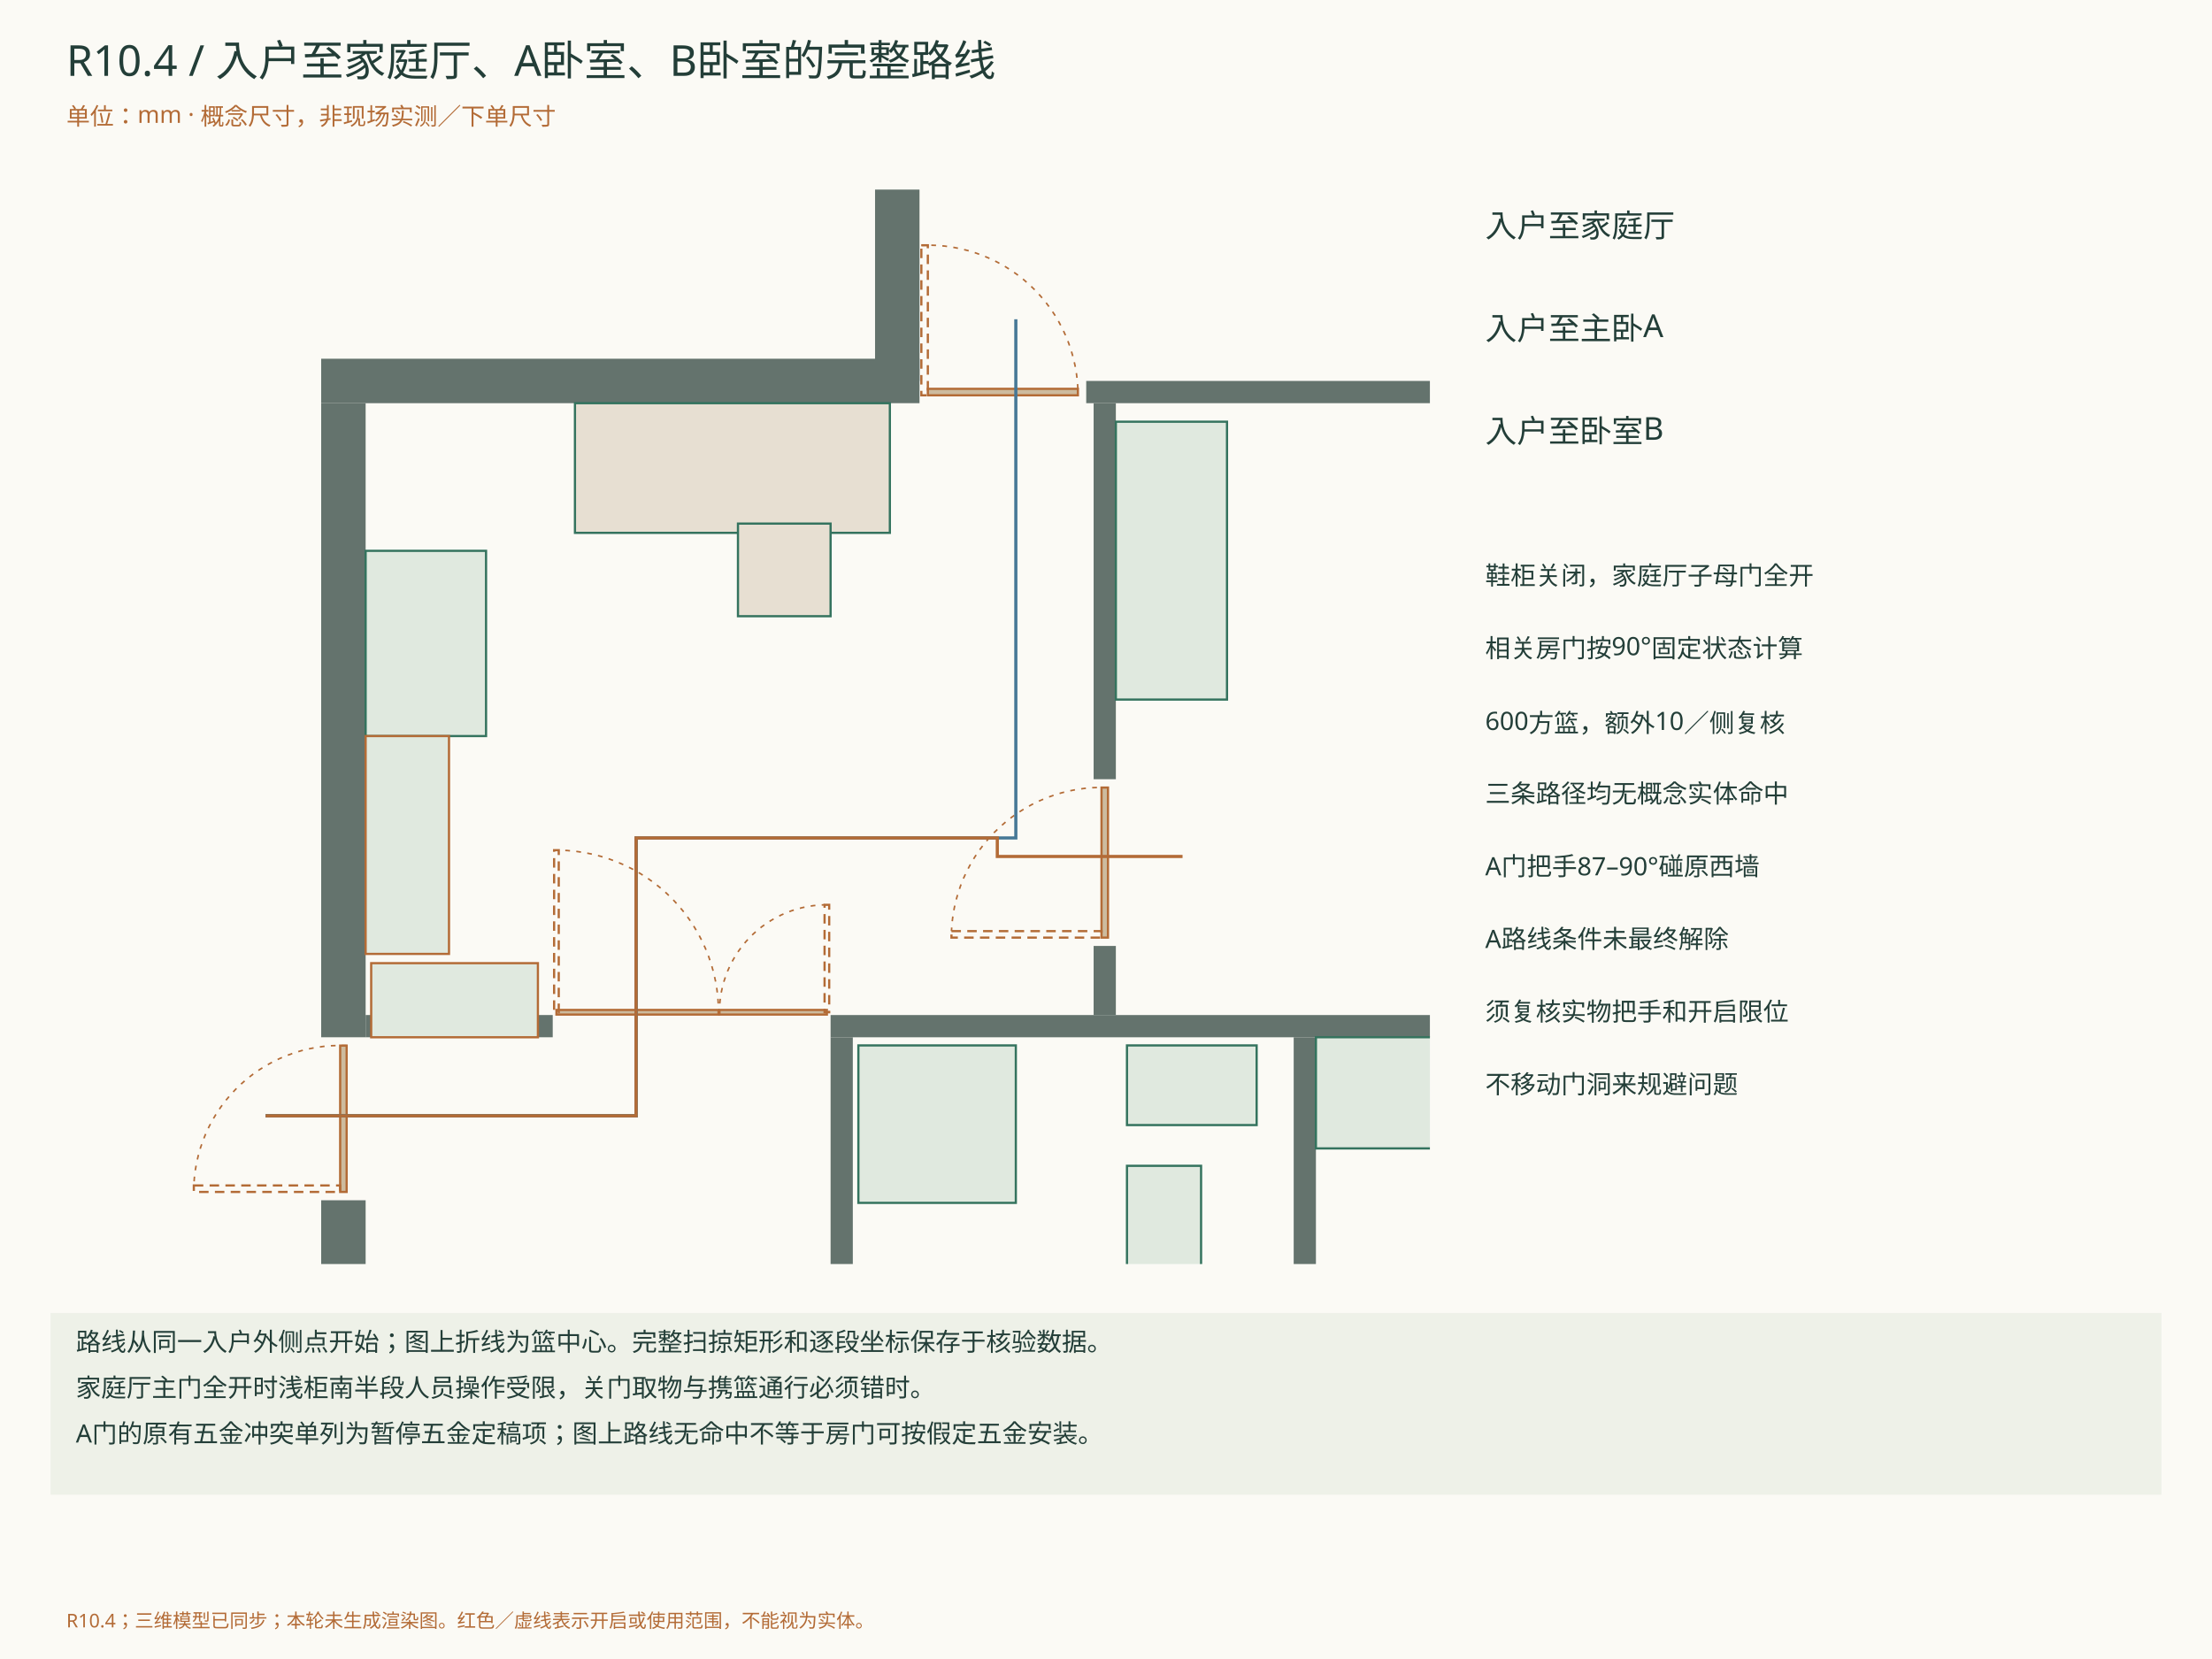
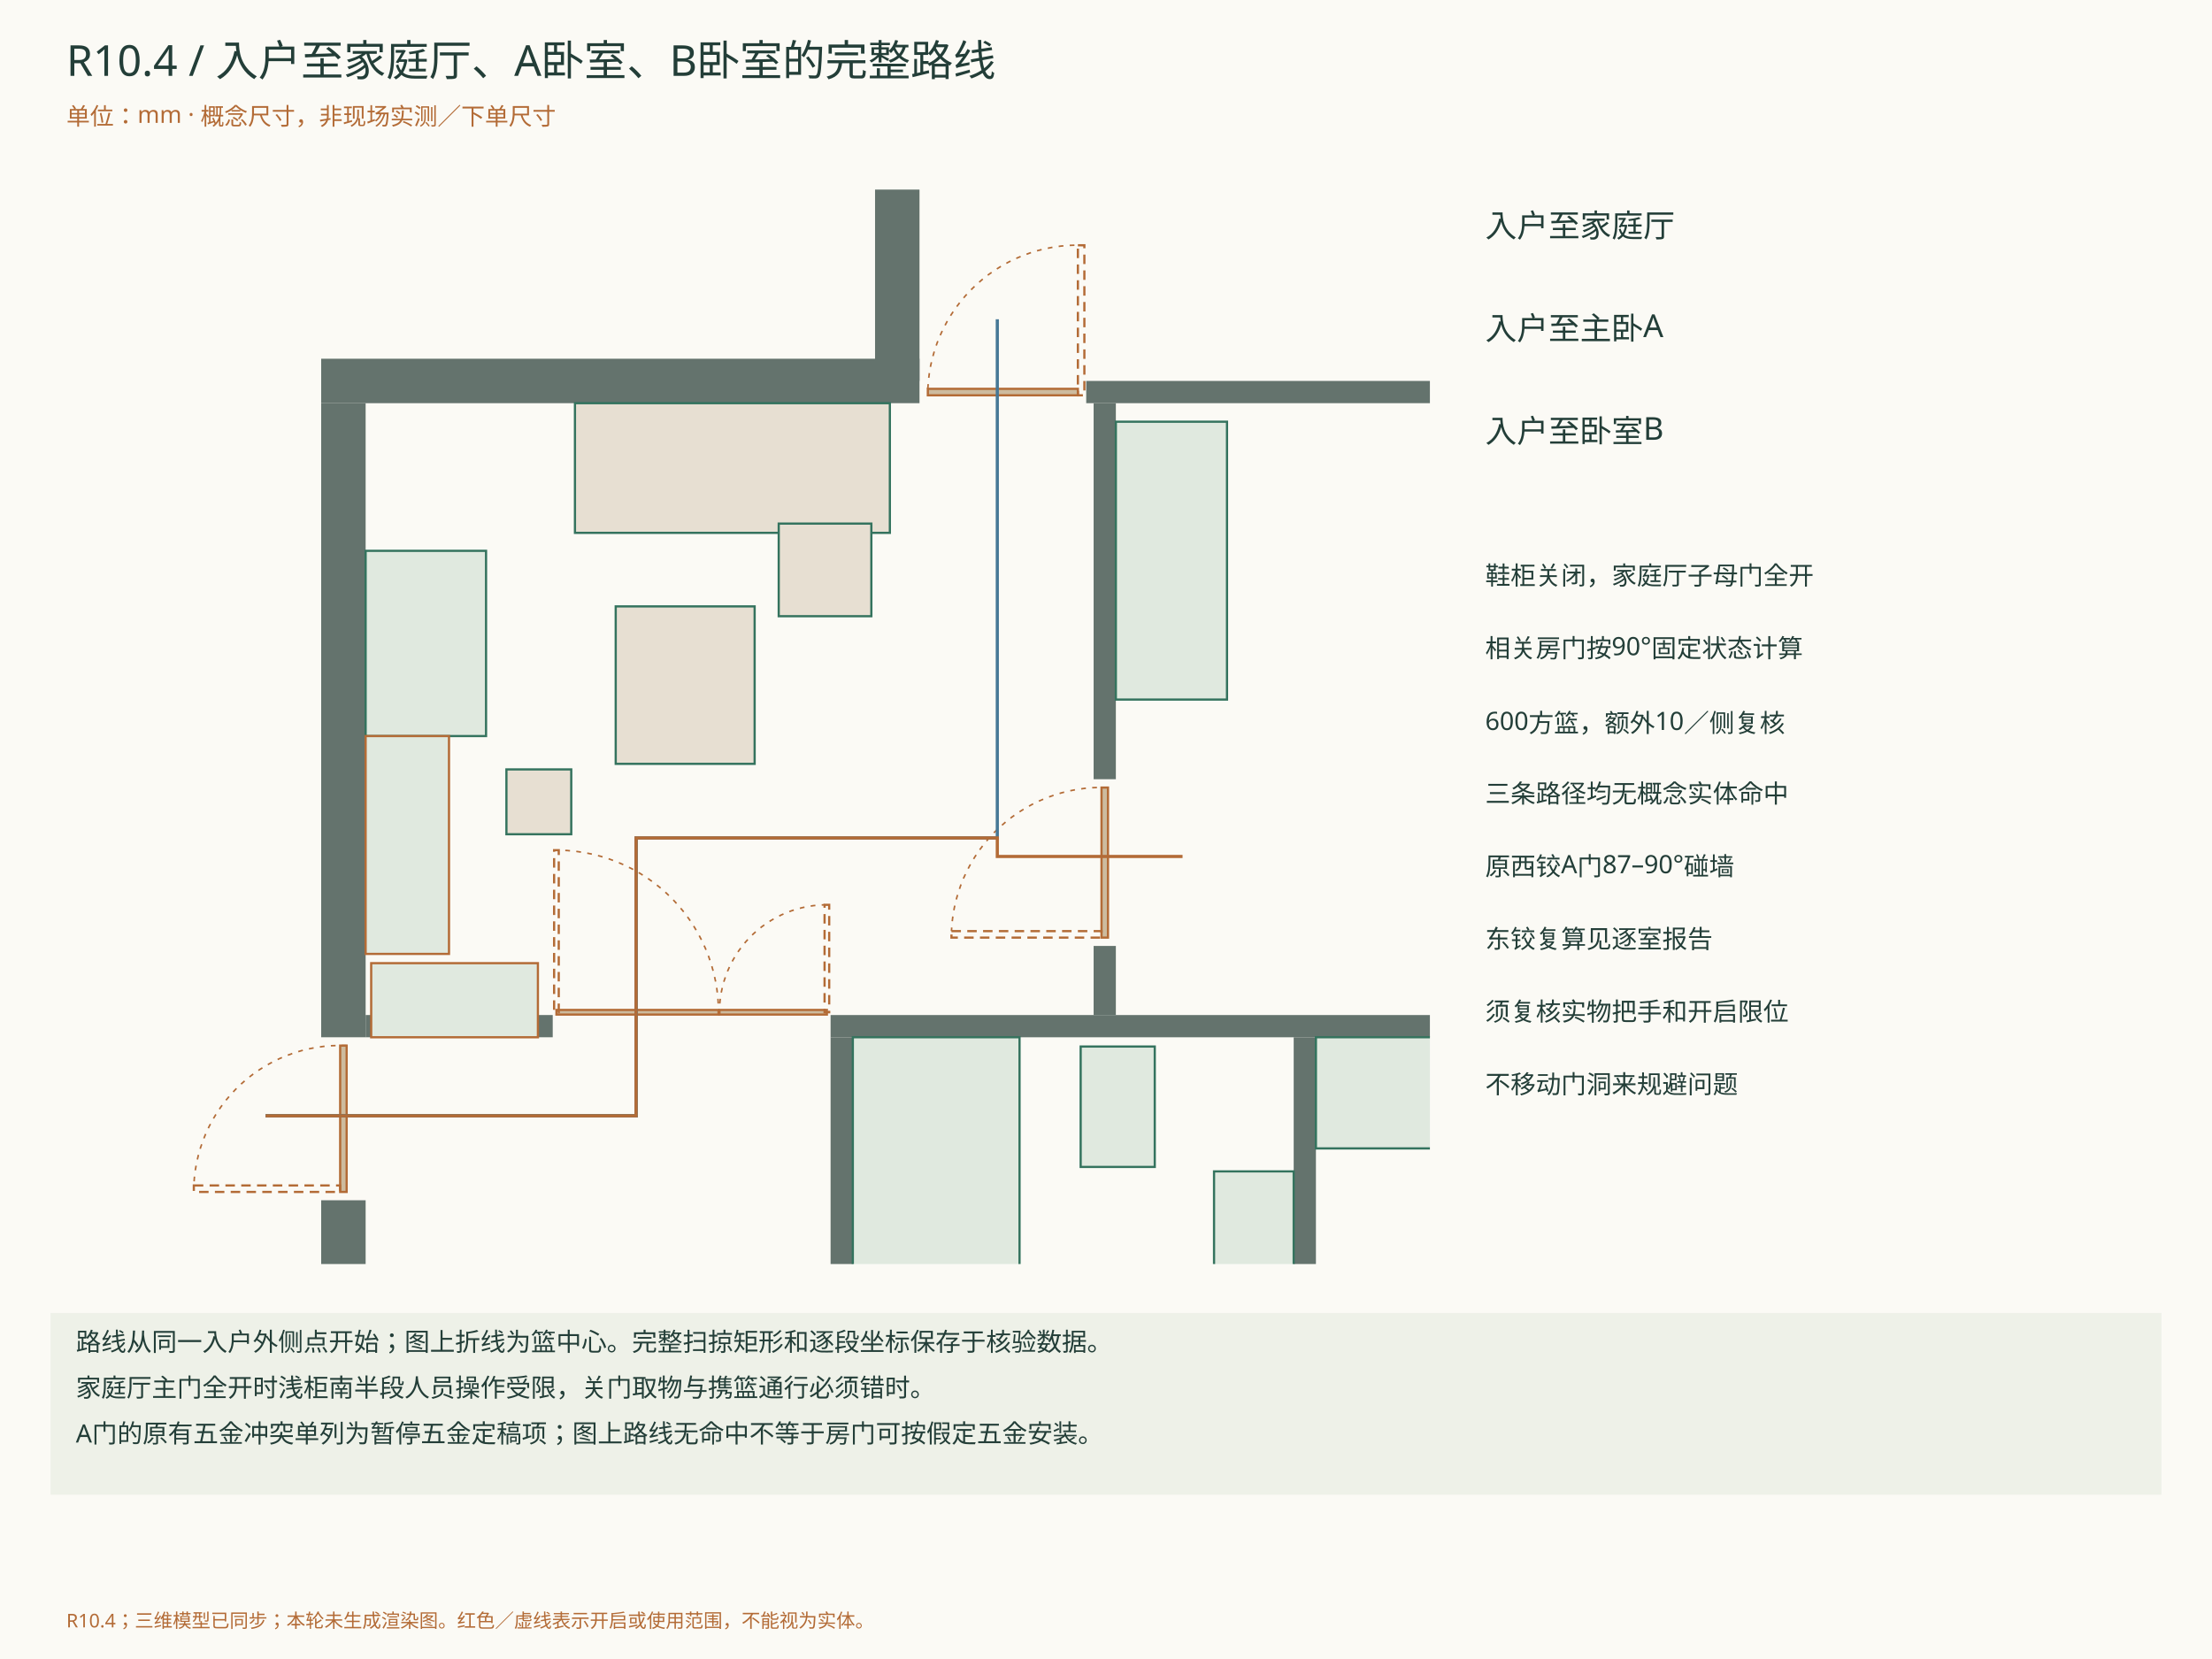
<svg xmlns="http://www.w3.org/2000/svg" viewBox="0 0 1400 1050" role="img">
  <rect width="100%" height="100%" fill="#fbfaf5" />
  <g font-family="PingFang SC, Microsoft YaHei, sans-serif">
    <text x="42" y="48" font-size="27" fill="#233e38" text-anchor="start">R10.4  /  入户至家庭厅、A卧室、B卧室的完整路线</text>
    <text x="42" y="79" font-size="15" fill="#b36b36" text-anchor="start">单位：mm · 概念尺寸，非现场实测／下单尺寸</text>
    <defs>
      <clipPath id="panel_3">
        <rect x="35" y="120" width="870" height="680" fill="white" stroke="none" stroke-width="1.4" />
      </clipPath>
    </defs>
    <g clip-path="url(#panel_3)" data-plan="true" data-world="[-4500, 1500, 6250, 5800]" data-frame="[35, 120, 870, 680]" data-pulled="[]">
      <rect x="1407.34" y="-205.579" width="28.138" height="474.828" fill="#64736d" stroke="none" stroke-width="1.4" data-wall="wall_A_east_0" data-box="6620,6027,240,4050" />
      <rect x="553.828" y="-219.648" width="881.655" height="28.138" fill="#64736d" stroke="none" stroke-width="1.4" data-wall="wall_A_north_0" data-box="-660,9957,7520,240" />
      <rect x="687.483" y="241.11" width="495.931" height="14.069" fill="#64736d" stroke="none" stroke-width="1.4" data-wall="wall_A_south1_0" data-box="480,6147,4230,120" />
      <rect x="1360.45" y="241.11" width="46.897" height="14.069" fill="#64736d" stroke="none" stroke-width="1.4" data-wall="wall_A_south2_0" data-box="6220,6147,400,120" />
      <rect x="553.828" y="-205.579" width="28.138" height="446.69" fill="#64736d" stroke="none" stroke-width="1.4" data-wall="wall_A_west_0" data-box="-660,6267,240,3810" />
      <rect x="1097.36" y="255.179" width="28.138" height="87.579" fill="#64736d" stroke="none" stroke-width="1.4" data-wall="wall_B_east1_0" data-box="3976,5400,240,747" />
      <rect x="1097.36" y="524.483" width="28.138" height="117.945" fill="#64736d" stroke="none" stroke-width="1.4" data-wall="wall_B_east2_0" data-box="3976,2844,240,1006" />
      <rect x="692.172" y="255.179" width="14.069" height="238" fill="#64736d" stroke="none" stroke-width="1.4" data-wall="wall_B_west1_0" data-box="520,4117,120,2030" />
      <rect x="692.172" y="598.697" width="14.069" height="43.731" fill="#64736d" stroke="none" stroke-width="1.4" data-wall="wall_B_west2_0" data-box="520,2844,120,373" />
      <rect x="617.138" y="1327.35" width="508.359" height="14.069" fill="#64736d" stroke="none" stroke-width="1.4" data-wall="wall_CD_0" data-box="-120,-3118,4336,120" />
      <rect x="1097.36" y="975.862" width="28.138" height="64.483" fill="#64736d" stroke="none" stroke-width="1.4" data-wall="wall_C_east1_0" data-box="3976,-550,240,550" />
      <rect x="1097.36" y="1233.79" width="28.138" height="93.559" fill="#64736d" stroke="none" stroke-width="1.4" data-wall="wall_C_east2_0" data-box="3976,-2998,240,798" />
      <rect x="617.138" y="1306.25" width="14.069" height="35.172" fill="#64736d" stroke="none" stroke-width="1.4" data-wall="wall_C_west_end_0" data-box="-120,-3118,120,300" />
      <rect x="1097.36" y="1341.42" width="28.138" height="382.676" fill="#64736d" stroke="none" stroke-width="1.4" data-wall="wall_D_east_0" data-box="3976,-6382,240,3264" />
      <rect x="631.207" y="1710.03" width="131.31" height="14.069" fill="#64736d" stroke="none" stroke-width="1.4" data-wall="wall_D_south1_0" data-box="0,-6382,1120,120" />
      <rect x="954.793" y="1710.03" width="142.566" height="14.069" fill="#64736d" stroke="none" stroke-width="1.4" data-wall="wall_D_south2_0" data-box="2760,-6382,1216,120" />
      <rect x="617.138" y="1446.94" width="14.069" height="277.159" fill="#64736d" stroke="none" stroke-width="1.4" data-wall="wall_D_west2_0" data-box="-120,-6382,120,2364" />
      <rect x="494.386" y="1606.62" width="14.069" height="127.793" fill="#64736d" stroke="none" stroke-width="1.4" data-wall="wall_balconyA_east_0" data-box="-1167,-6470,120,1090" />
      <rect x="142.076" y="1578.48" width="70.345" height="14.069" fill="#64736d" stroke="none" stroke-width="1.4" data-wall="wall_balconyA_head1_0" data-box="-4172,-5260,600,120" />
      <rect x="446.903" y="1578.48" width="170.234" height="28.138" fill="#64736d" stroke="none" stroke-width="1.4" data-wall="wall_balconyA_head2_0" data-box="-1572,-5380,1452,240" />
      <rect x="1228.32" y="642.428" width="14.069" height="21.103" fill="#64736d" stroke="none" stroke-width="1.4" data-wall="wall_balconyB_NE_0" data-box="5093,2664,120,180" />
      <rect x="1228.32" y="961.793" width="14.069" height="28.138" fill="#64736d" stroke="none" stroke-width="1.4" data-wall="wall_balconyB_SE_0" data-box="5093,-120,120,240" />
      <rect x="1097.36" y="656.497" width="14.069" height="172.814" fill="#64736d" stroke="none" stroke-width="1.4" data-wall="wall_balconyB_div1_0" data-box="3976,1250,120,1474" />
      <rect x="1097.36" y="928.966" width="14.069" height="46.897" fill="#64736d" stroke="none" stroke-width="1.4" data-wall="wall_balconyB_div2_0" data-box="3976,-0,120,400" />
      <rect x="818.793" y="656.497" width="14.069" height="172.814" fill="#64736d" stroke="none" stroke-width="1.4" data-wall="wall_bath_east_0" data-box="1600,1250,120,1474" />
      <rect x="525.69" y="642.428" width="571.669" height="14.069" fill="#64736d" stroke="none" stroke-width="1.4" data-wall="wall_bath_kitchen_north_0" data-box="-900,2724,4876,120" />
-       <rect x="539.759" y="815.241" width="9.379" height="14.069" fill="#64736d" stroke="none" stroke-width="1.4" data-wall="wall_bath_south1_0" data-box="-780,1250,80,120" />
-       <rect x="642.931" y="815.241" width="175.862" height="14.069" fill="#64736d" stroke="none" stroke-width="1.4" data-wall="wall_bath_south2_0" data-box="100,1250,1500,120" />
+       <rect x="539.759" y="815.241" width="114.897" height="14.069" fill="#64736d" stroke="none" stroke-width="1.4" data-wall="wall_bath_south1_0" data-box="-780,1250,980,120" />
+       <rect x="748.448" y="815.241" width="70.345" height="14.069" fill="#64736d" stroke="none" stroke-width="1.4" data-wall="wall_bath_south2_0" data-box="1000,1250,600,120" />
      <rect x="525.69" y="656.497" width="14.069" height="172.814" fill="#64736d" stroke="none" stroke-width="1.4" data-wall="wall_bath_west_0" data-box="-900,1250,120,1474" />
      <rect x="203.276" y="759.669" width="28.138" height="69.641" fill="#64736d" stroke="none" stroke-width="1.4" data-wall="wall_entry_lower_0" data-box="-3650,1250,240,594" />
      <rect x="113.938" y="815.241" width="117.476" height="28.138" fill="#64736d" stroke="none" stroke-width="1.4" data-wall="wall_entry_step_0" data-box="-4412,1130,1002,240" />
      <rect x="203.276" y="227.041" width="378.69" height="28.138" fill="#64736d" stroke="none" stroke-width="1.4" data-wall="wall_family_north_0" data-box="-3650,6147,3230,240" />
      <rect x="203.276" y="255.179" width="28.138" height="401.317" fill="#64736d" stroke="none" stroke-width="1.4" data-wall="wall_family_west_0" data-box="-3650,2724,240,3423" />
      <rect x="113.938" y="843.379" width="28.138" height="891.034" fill="#64736d" stroke="none" stroke-width="1.4" data-wall="wall_living_west_0" data-box="-4412,-6470,240,7600" />
      <rect x="781.276" y="-205.579" width="14.069" height="77.379" fill="#64736d" stroke="none" stroke-width="1.4" data-wall="wall_master_bath_east1_0" data-box="1280,9417,120,660" />
      <rect x="781.276" y="-39.097" width="14.069" height="25.793" fill="#64736d" stroke="none" stroke-width="1.4" data-wall="wall_master_bath_east2_0" data-box="1280,8437,120,220" />
      <rect x="581.966" y="-27.372" width="199.31" height="14.069" fill="#64736d" stroke="none" stroke-width="1.4" data-wall="wall_master_bath_south_0" data-box="-420,8437,1700,120" />
      <rect x="231.414" y="642.428" width="3.517" height="14.069" fill="#64736d" stroke="none" stroke-width="1.4" data-wall="shoe_wall_west_return" data-box="-3410,2724,30,120" />
      <rect x="340.448" y="642.428" width="9.379" height="14.069" fill="#64736d" stroke="none" stroke-width="1.4" data-wall="shoe_wall_door_return" data-box="-2480,2724,80,120" />
      <rect x="1183.41" y="241.11" width="177.034" height="14.069" fill="#dceaf0" stroke="#467896" stroke-width="1.4" />
      <rect x="1125.5" y="642.428" width="102.821" height="14.069" fill="#dceaf0" stroke="#467896" stroke-width="1.4" />
      <rect x="1228.32" y="663.531" width="14.069" height="298.262" fill="#dceaf0" stroke="#467896" stroke-width="1.4" />
      <rect x="1125.5" y="975.862" width="102.821" height="14.069" fill="#dceaf0" stroke="#467896" stroke-width="1.4" />
      <rect x="142.076" y="1720.34" width="352.31" height="14.069" fill="#dceaf0" stroke="#467896" stroke-width="1.4" />
      <rect x="1097.36" y="342.759" width="87.931" height="181.724" fill="#dceaf0" stroke="#467896" stroke-width="1.4" />
      <rect x="1097.36" y="1040.34" width="87.931" height="193.448" fill="#dceaf0" stroke="#467896" stroke-width="1.4" />
      <rect x="762.517" y="1710.03" width="192.276" height="82.069" fill="#dceaf0" stroke="#467896" stroke-width="1.4" />
      <polygon points="706.241,442.766 776.586,442.766 776.586,266.903 706.241,266.903" fill="#e0e9df" stroke="#34735e" stroke-width="1.4" data-object="wardrobeB" data-box="640,4547,600,1500" />
      <polygon points="363.897,337.248 563.207,337.248 563.207,255.179 363.897,255.179" fill="#e7dfd2" stroke="#34735e" stroke-width="1.4" data-object="desk" data-box="-2280,5447,1700,700" />
-       <polygon points="467.069,390.007 525.69,390.007 525.69,331.386 467.069,331.386" fill="#e7dfd2" stroke="#34735e" stroke-width="1.4" data-object="study_chair" data-box="-1400,4997,500,500" />
+       <polygon points="492.862,390.007 551.483,390.007 551.483,331.386 492.862,331.386" fill="#e7dfd2" stroke="#34735e" stroke-width="1.4" data-object="study_chair" data-box="-1180,4997,500,500" />
      <polygon points="231.414,465.862 307.621,465.862 307.621,348.621 231.414,348.621" fill="#e0e9df" stroke="#34735e" stroke-width="1.4" data-object="study_storage" data-box="-3410,4350,650,1000" />
      <polygon points="234.931,656.497 340.448,656.497 340.448,609.6 234.931,609.6" fill="#e0e9df" stroke="#b36b36" stroke-width="1.4" data-object="shoe" data-box="-3380,2724,900,400" />
      <polygon points="832.862,726.841 912.586,726.841 912.586,656.497 832.862,656.497" fill="#e0e9df" stroke="#34735e" stroke-width="1.4" data-object="hob" data-box="1720,2124,680,600" />
-       <polygon points="713.276,712.069 795.345,712.069 795.345,661.655 713.276,661.655" fill="#e0e9df" stroke="#34735e" stroke-width="1.4" data-object="Bath_Public_basin" data-box="700,2250,700,430" />
-       <polygon points="713.276,814.069 760.172,814.069 760.172,737.862 713.276,737.862" fill="#e0e9df" stroke="#34735e" stroke-width="1.4" data-object="Bath_Public_wc" data-box="700,1380,400,650" />
-       <polygon points="543.276,761.31 642.931,761.31 642.931,661.655 543.276,661.655" fill="#e0e9df" stroke="#34735e" stroke-width="1.4" data-object="shower_public" data-box="-750,1830,850,850" />
+       <polygon points="768.379,811.724 818.793,811.724 818.793,741.379 768.379,741.379" fill="#e0e9df" stroke="#34735e" stroke-width="1.4" data-object="Bath_Public_basin" data-box="1170,1400,430,600" />
+       <polygon points="683.966,738.566 730.862,738.566 730.862,662.359 683.966,662.359" fill="#e0e9df" stroke="#34735e" stroke-width="1.4" data-object="Bath_Public_wc" data-box="450,2024,400,650" />
+       <polygon points="539.759,815.241 645.276,815.241 645.276,656.497 539.759,656.497" fill="#e0e9df" stroke="#34735e" stroke-width="1.4" data-object="shower_public" data-box="-780,1370,900,1354" />
      <polygon points="231.414,603.738 284.172,603.738 284.172,465.862 231.414,465.862" fill="#e0e9df" stroke="#b36b36" stroke-width="1.4" data-object="study_shallow" data-box="-3410,3174,450,1176" />
+       <polygon points="389.69,483.448 477.621,483.448 477.621,383.793 389.69,383.793" fill="#e7dfd2" stroke="#34735e" stroke-width="1.4" data-object="family_reading_chair" data-box="-2060,4200,750,850" />
+       <polygon points="320.517,528 361.552,528 361.552,486.966 320.517,486.966" fill="#e7dfd2" stroke="#34735e" stroke-width="1.4" data-object="family_side_table" data-box="-2650,3820,350,350" />
      <rect x="587.241" y="246.093" width="94.966" height="4.103" fill="#cdbb9e" stroke="#b36b36" stroke-width="1.4" />
-       <rect x="583.138" y="155.231" width="4.103" height="94.966" fill="none" stroke="#b36b36" stroke-width="1.4" stroke-dasharray="6 4" />
-       <polyline points="682.207,246.093 681.862,241.129 681.258,236.189 680.396,231.288 679.279,226.438 677.909,221.654 676.291,216.948 674.429,212.333 672.328,207.822 669.993,203.427 667.432,199.16 664.651,195.033 661.658,191.057 658.461,187.244 655.069,183.603 651.491,180.144 647.736,176.878 643.816,173.812 639.741,170.956 635.522,168.317 631.17,165.902 626.699,163.719 622.119,161.772 617.443,160.068 612.685,158.611 607.857,157.405 602.972,156.453 598.044,155.758 593.087,155.322 588.114,155.146 583.138,155.231" fill="none" stroke="#b36b36" stroke-dasharray="3 4" />
+       <rect x="682.207" y="155.231" width="4.103" height="94.966" fill="none" stroke="#b36b36" stroke-width="1.4" stroke-dasharray="6 4" />
+       <polyline points="587.241,246.093 587.586,241.129 588.191,236.189 589.052,231.288 590.17,226.438 591.539,221.654 593.157,216.948 595.019,212.333 597.121,207.822 599.455,203.427 602.016,199.16 604.797,195.033 607.79,191.057 610.987,187.244 614.38,183.603 617.958,180.144 621.712,176.878 625.632,173.812 629.707,170.956 633.926,168.317 638.278,165.902 642.75,163.719 647.33,161.772 652.005,160.068 656.764,158.611 661.592,157.405 666.476,156.453 671.404,155.758 676.361,155.322 681.335,155.146 686.31,155.231" fill="none" stroke="#b36b36" stroke-dasharray="3 4" />
      <rect x="697.155" y="498.455" width="4.103" height="94.966" fill="#cdbb9e" stroke="#b36b36" stroke-width="1.4" />
      <rect x="602.19" y="589.317" width="94.966" height="4.103" fill="none" stroke="#b36b36" stroke-width="1.4" stroke-dasharray="6 4" />
      <polyline points="701.259,498.455 696.283,498.371 691.31,498.546 686.352,498.982 681.425,499.677 676.54,500.629 671.712,501.835 666.953,503.292 662.278,504.996 657.698,506.943 653.226,509.126 648.875,511.541 644.656,514.18 640.58,517.036 636.66,520.102 632.906,523.368 629.328,526.827 625.935,530.468 622.738,534.282 619.745,538.257 616.964,542.384 614.403,546.651 612.069,551.046 609.968,555.557 608.106,560.172 606.488,564.878 605.118,569.662 604.001,574.512 603.139,579.413 602.535,584.353 602.19,589.317" fill="none" stroke="#b36b36" stroke-dasharray="3 4" />
      <rect x="215.293" y="661.772" width="4.103" height="92.621" fill="#cdbb9e" stroke="#b36b36" stroke-width="1.4" />
      <rect x="122.672" y="750.29" width="92.621" height="4.103" fill="none" stroke="#b36b36" stroke-width="1.4" stroke-dasharray="6 4" />
      <polyline points="219.397,661.772 214.544,661.685 209.693,661.851 204.857,662.271 200.05,662.943 195.285,663.866 190.574,665.038 185.932,666.454 181.37,668.111 176.9,670.005 172.536,672.13 168.29,674.48 164.172,677.049 160.194,679.831 156.367,682.817 152.702,685.999 149.208,689.368 145.896,692.916 142.773,696.632 139.85,700.507 137.133,704.529 134.63,708.688 132.349,712.972 130.295,717.37 128.474,721.869 126.89,726.457 125.55,731.122 124.455,735.851 123.609,740.631 123.014,745.448 122.672,750.29" fill="none" stroke="#b36b36" stroke-dasharray="3 4" />
-       <rect x="554.414" y="820.224" width="83.241" height="4.103" fill="#cdbb9e" stroke="#b36b36" stroke-width="1.4" />
-       <rect x="554.414" y="824.328" width="4.103" height="83.241" fill="none" stroke="#b36b36" stroke-width="1.4" stroke-dasharray="6 4" />
-       <polyline points="637.655,820.224 637.756,824.586 637.628,828.948 637.272,833.296 636.689,837.621 635.881,841.908 634.849,846.148 633.597,850.328 632.128,854.436 630.445,858.462 628.555,862.395 626.461,866.223 624.169,869.936 621.687,873.524 619.02,876.977 616.176,880.287 613.163,883.442 609.988,886.436 606.662,889.259 603.192,891.905 599.588,894.365 595.861,896.633 592.02,898.703 588.076,900.57 584.039,902.227 579.922,903.671 575.734,904.897 571.489,905.902 567.196,906.684 562.868,907.24 558.517,907.569" fill="none" stroke="#b36b36" stroke-dasharray="3 4" />
+       <rect x="648.793" y="831.655" width="105.517" height="4.103" fill="#cdbb9e" stroke="#b36b36" stroke-width="1.4" />
+       <rect x="543.276" y="831.655" width="105.517" height="4.103" fill="none" stroke="#b36b36" stroke-width="1.4" stroke-dasharray="6 4" />
+       <polyline points="754.31,831.655 754.31,831.655 754.31,831.655 754.31,831.655 754.31,831.655 754.31,831.655 754.31,831.655 754.31,831.655 754.31,831.655 754.31,831.655 754.31,831.655 754.31,831.655 754.31,831.655 754.31,831.655 754.31,831.655 754.31,831.655 754.31,831.655 754.31,831.655 754.31,831.655 754.31,831.655 754.31,831.655 754.31,831.655 754.31,831.655 754.31,831.655 754.31,831.655 754.31,831.655 754.31,831.655 754.31,831.655 754.31,831.655 754.31,831.655 754.31,831.655" fill="none" stroke="#b36b36" stroke-dasharray="3 4" />
      <rect x="352.172" y="639.203" width="102.586" height="2.931" fill="#cdbb9e" stroke="#b36b36" stroke-width="1.4" />
      <rect x="350.707" y="538.083" width="2.931" height="102.586" fill="none" stroke="#b36b36" stroke-width="1.4" stroke-dasharray="6 4" />
      <polyline points="454.759,642.134 454.695,636.764 454.35,631.403 453.725,626.068 452.822,620.774 451.642,615.533 450.191,610.362 448.47,605.274 446.486,600.282 444.243,595.402 441.747,590.645 439.007,586.026 436.028,581.556 432.819,577.248 429.389,573.114 425.748,569.166 421.905,565.413 417.871,561.867 413.657,558.536 409.274,555.431 404.735,552.559 400.051,549.929 395.237,547.548 390.304,545.422 385.267,543.557 380.139,541.958 374.935,540.629 369.668,539.575 364.353,538.798 359.005,538.3 353.638,538.083" fill="none" stroke="#b36b36" stroke-dasharray="3 4" />
      <rect x="455.345" y="639.203" width="68" height="2.931" fill="#cdbb9e" stroke="#b36b36" stroke-width="1.4" />
      <rect x="521.879" y="572.669" width="2.931" height="68" fill="none" stroke="#b36b36" stroke-width="1.4" stroke-dasharray="6 4" />
      <polyline points="455.345,642.134 455.361,638.574 455.564,635.019 455.953,631.479 456.526,627.964 457.283,624.485 458.22,621.05 459.336,617.668 460.628,614.35 462.091,611.103 463.722,607.938 465.517,604.863 467.47,601.885 469.577,599.014 471.83,596.257 474.225,593.622 476.755,591.116 479.412,588.745 482.19,586.517 485.08,584.438 488.076,582.512 491.168,580.746 494.348,579.144 497.608,577.711 500.938,576.45 504.33,575.365 507.773,574.46 511.26,573.735 514.779,573.195 518.322,572.839 521.879,572.669" fill="none" stroke="#b36b36" stroke-dasharray="3 4" />
    </g>
    <polyline points="168.103,706.207 402.586,706.207 402.586,530.345" fill="none" stroke="#34735e" stroke-width="2" />
    <text x="940" y="150" font-size="20" fill="#233e38" text-anchor="start">入户至家庭厅</text>
-     <polyline points="168.103,706.207 402.586,706.207 402.586,530.345 642.931,530.345 642.931,202.069" fill="none" stroke="#467896" stroke-width="2" />
+     <polyline points="168.103,706.207 402.586,706.207 402.586,530.345 631.207,530.345 631.207,202.069" fill="none" stroke="#467896" stroke-width="2" />
    <text x="940" y="215" font-size="20" fill="#233e38" text-anchor="start">入户至主卧A</text>
    <polyline points="168.103,706.207 402.586,706.207 402.586,530.345 631.207,530.345 631.207,542.069 748.448,542.069" fill="none" stroke="#b36b36" stroke-width="2" />
    <text x="940" y="280" font-size="20" fill="#233e38" text-anchor="start">入户至卧室B</text>
    <text x="940" y="370" font-size="16" fill="#233e38" text-anchor="start">鞋柜关闭，家庭厅子母门全开</text>
    <text x="940" y="416" font-size="16" fill="#233e38" text-anchor="start">相关房门按90°固定状态计算</text>
    <text x="940" y="462" font-size="16" fill="#233e38" text-anchor="start">600方篮，额外10／侧复核</text>
    <text x="940" y="508" font-size="16" fill="#233e38" text-anchor="start">三条路径均无概念实体命中</text>
-     <text x="940" y="554" font-size="16" fill="#233e38" text-anchor="start">A门把手87–90°碰原西墙</text>
-     <text x="940" y="600" font-size="16" fill="#233e38" text-anchor="start">A路线条件未最终解除</text>
+     <text x="940" y="554" font-size="16" fill="#233e38" text-anchor="start">原西铰A门87–90°碰墙</text>
+     <text x="940" y="600" font-size="16" fill="#233e38" text-anchor="start">东铰复算见逐室报告</text>
    <text x="940" y="646" font-size="16" fill="#233e38" text-anchor="start">须复核实物把手和开启限位</text>
    <text x="940" y="692" font-size="16" fill="#233e38" text-anchor="start">不移动门洞来规避问题</text>
    <rect x="32" y="831" width="1336" height="115" fill="#eef1e8" stroke="none" stroke-width="1.4" />
    <text x="48" y="855" font-size="16" fill="#233e38" text-anchor="start">路线从同一入户外侧点开始；图上折线为篮中心。完整扫掠矩形和逐段坐标保存于核验数据。</text>
    <text x="48" y="884" font-size="16" fill="#233e38" text-anchor="start">家庭厅主门全开时浅柜南半段人员操作受限，关门取物与携篮通行必须错时。</text>
    <text x="48" y="913" font-size="16" fill="#233e38" text-anchor="start">A门的原有五金冲突单列为暂停五金定稿项；图上路线无命中不等于房门可按假定五金安装。</text>
    <text x="42" y="1030" font-size="12" fill="#b36b36" text-anchor="start">R10.4；三维模型已同步；本轮未生成渲染图。红色／虚线表示开启或使用范围，不能视为实体。</text>
  </g>
</svg>
